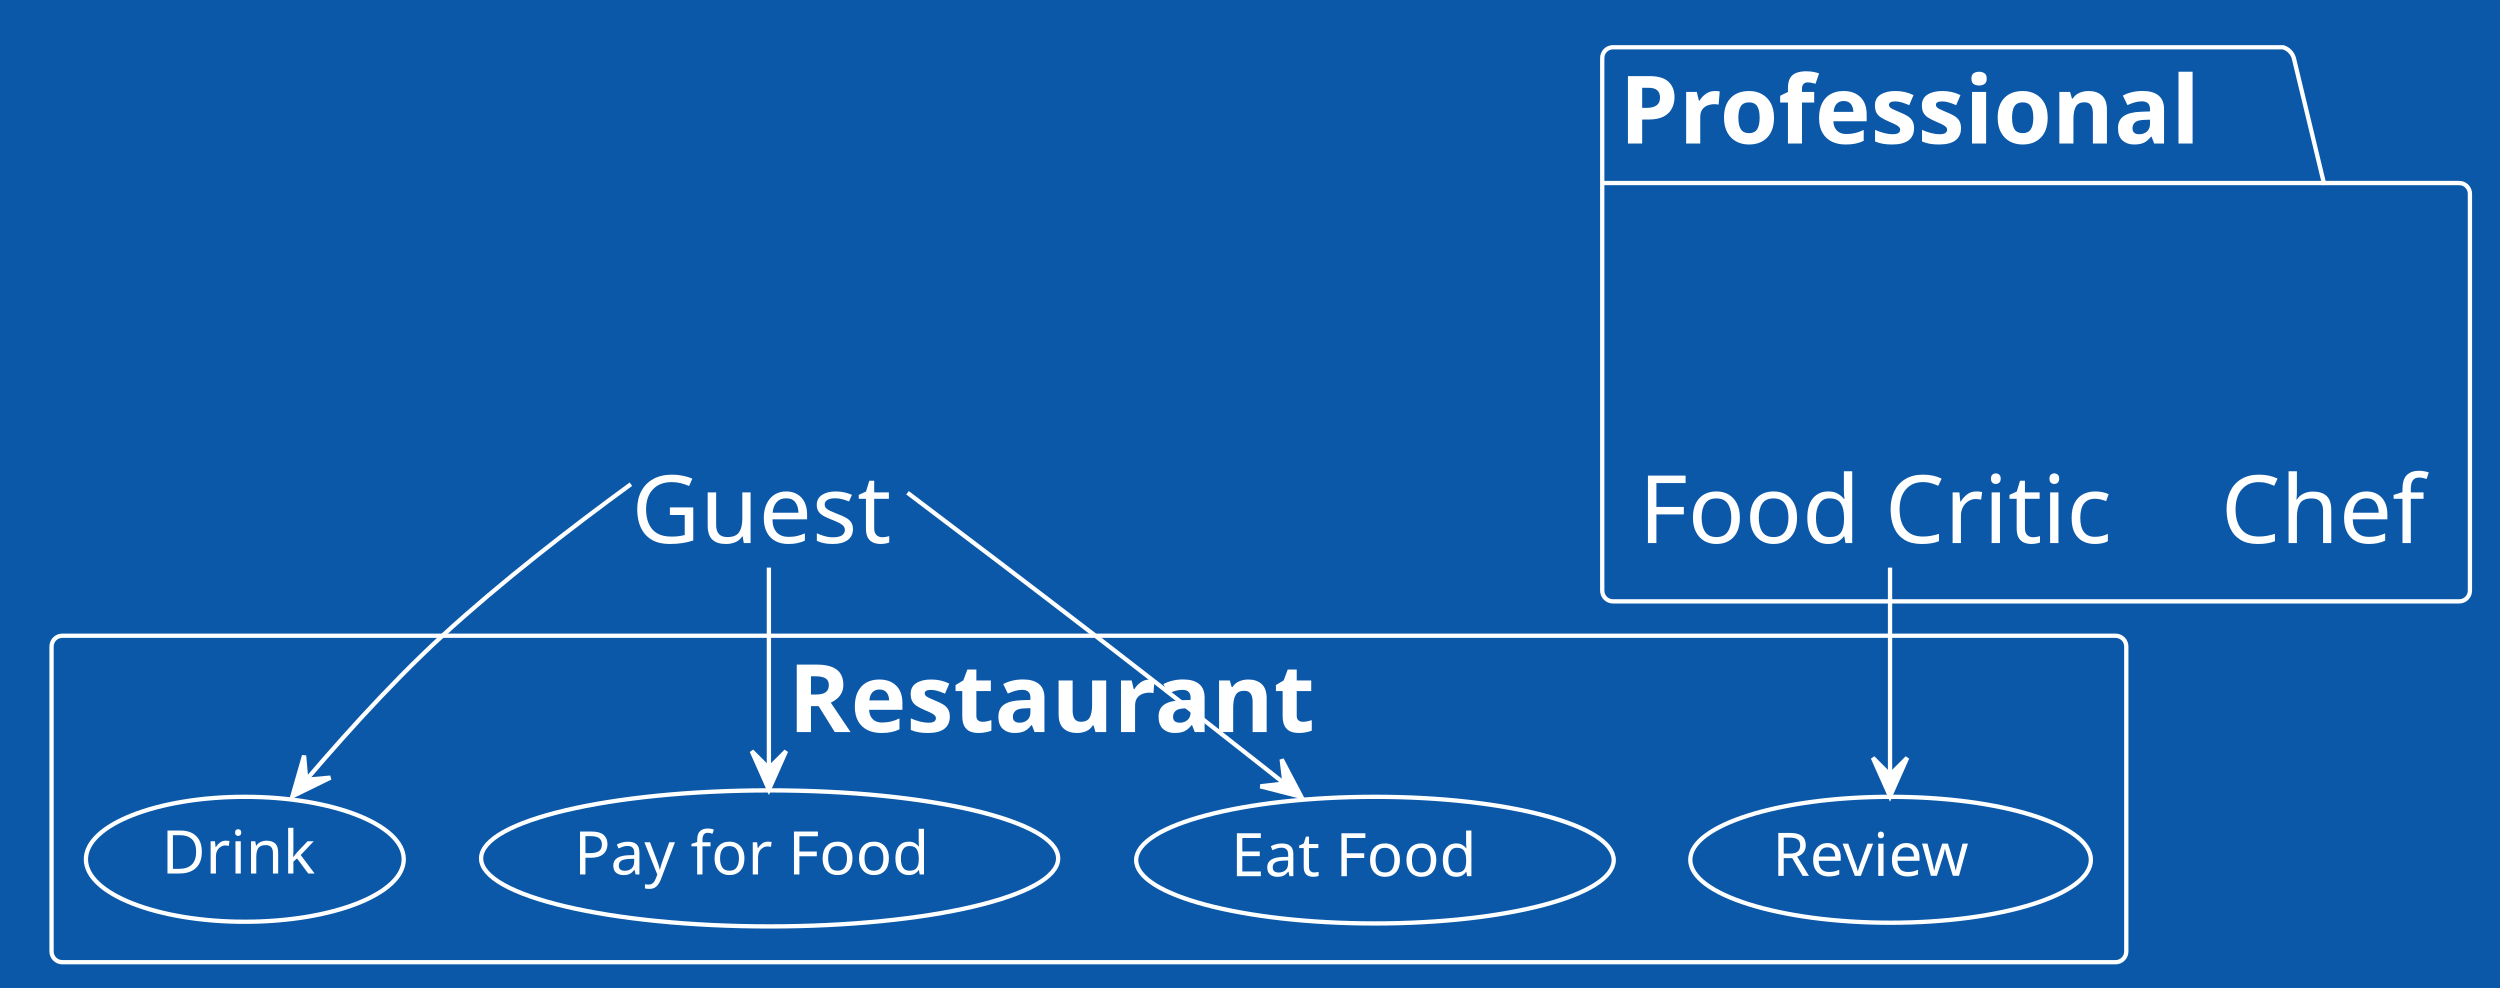
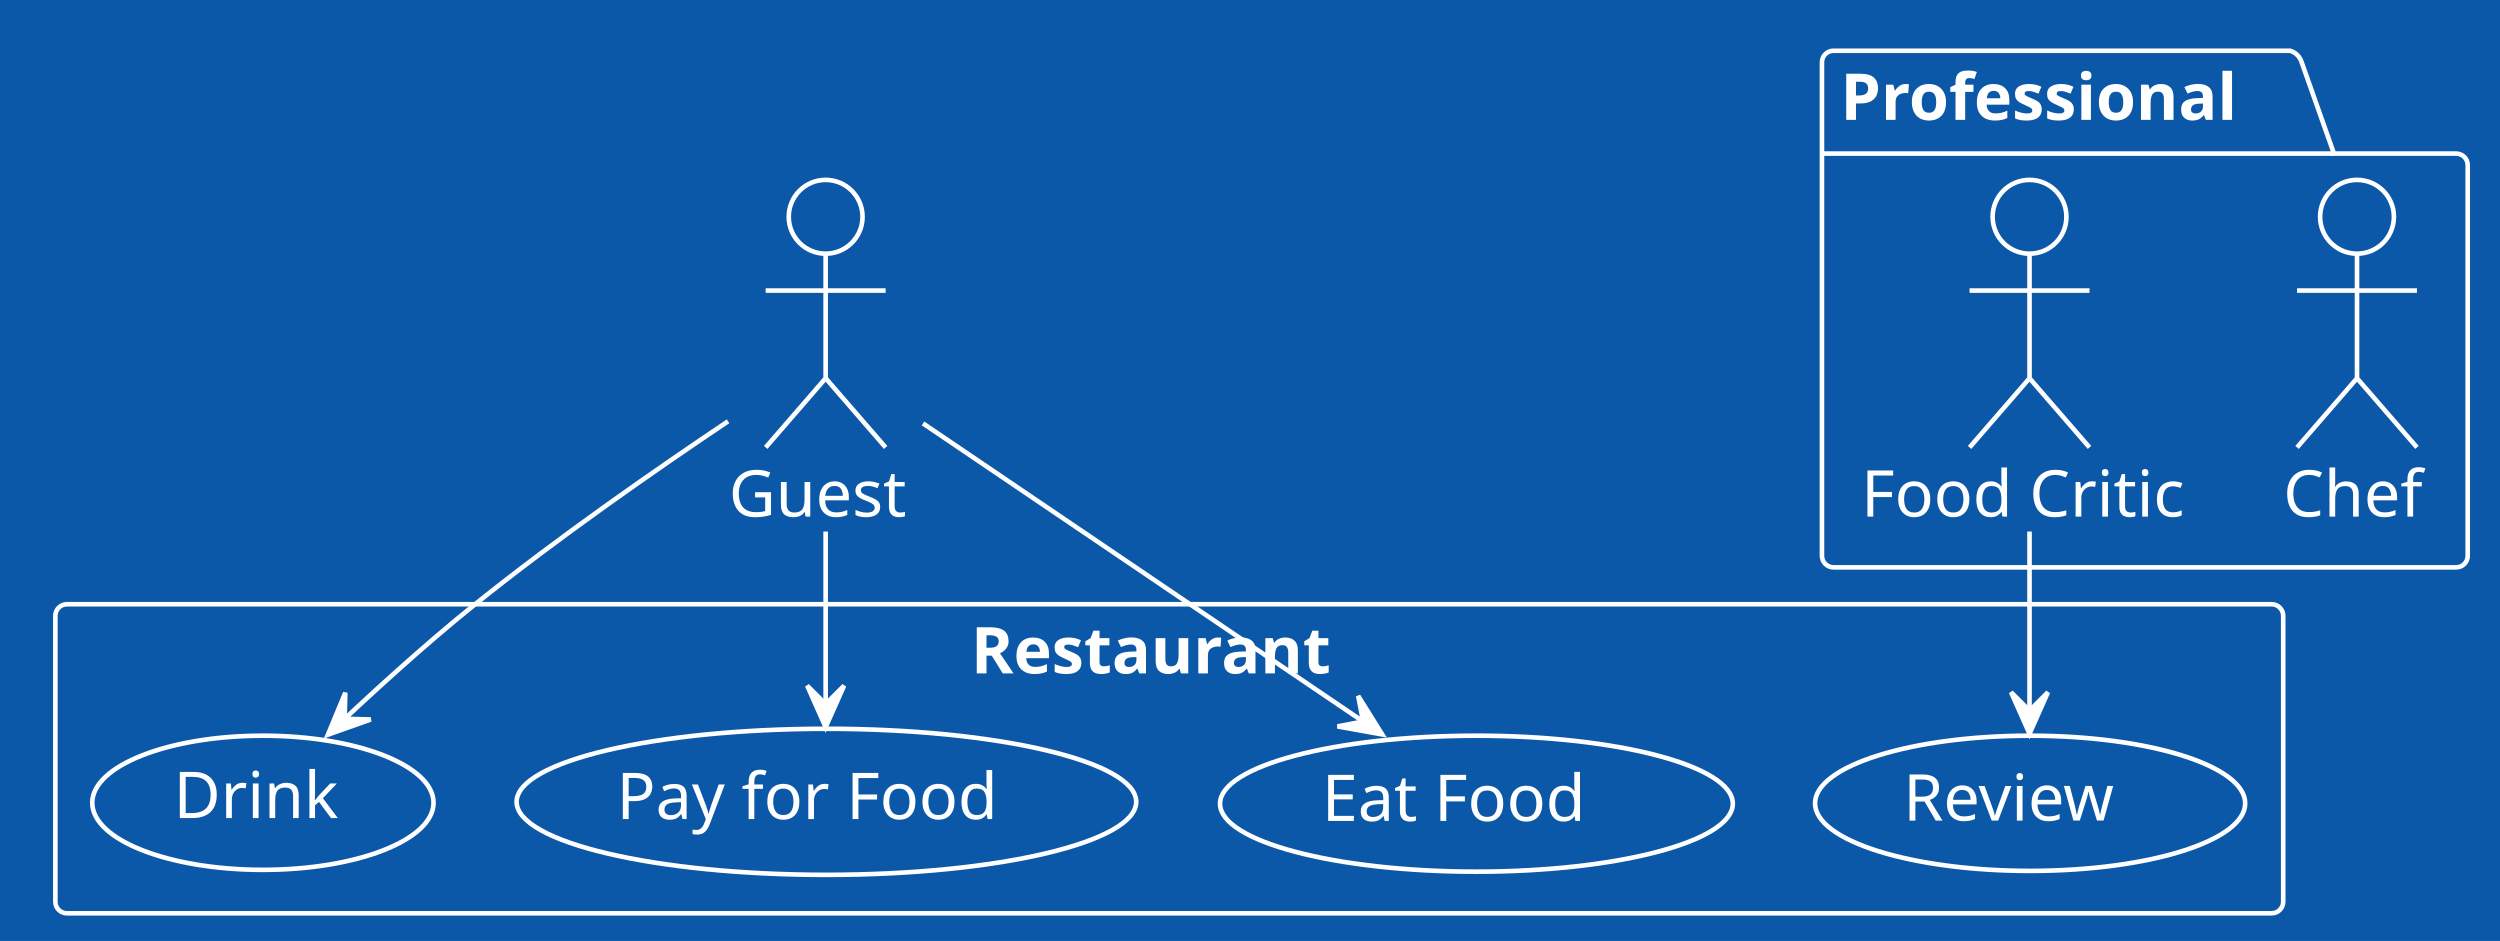
- <svg xmlns="http://www.w3.org/2000/svg" contentStyleType="text/css" height="230px" preserveAspectRatio="none" style="width:582px;height:230px;background:#0B58A8;" version="1.1" viewBox="0 0 582 230" width="582px" zoomAndPan="magnify">
+ <svg xmlns="http://www.w3.org/2000/svg" contentStyleType="text/css" height="204px" preserveAspectRatio="none" style="width:542px;height:204px;background:#0B58A8;" version="1.1" viewBox="0 0 542 204" width="542px" zoomAndPan="magnify">
  <defs />
  <g>
-     <rect fill="#0B58A8" height="230" style="stroke:none;stroke-width:1.0;" width="582" x="0" y="0" />
+     <rect fill="#0B58A8" height="204" style="stroke:none;stroke-width:1.0;" width="542" x="0" y="0" />
    <g id="cluster_Professional">
-       <path d="M375.5,11 L531.5,11 A3.75,3.75 0 0 1 534,13.5 L541,42.609 L572.5,42.609 A2.5,2.5 0 0 1 575,45.109 L575,137.5 A2.5,2.5 0 0 1 572.5,140 L375.5,140 A2.5,2.5 0 0 1 373,137.5 L373,13.5 A2.5,2.5 0 0 1 375.5,11 " fill="#0B58A8" style="stroke:#FFFFFF;stroke-width:1.0;" />
-       <line style="stroke:#FFFFFF;stroke-width:1.0;" x1="373" x2="541" y1="42.609" y2="42.609" />
-       <text fill="#FFFFFF" font-family="Verdana" font-size="22" font-weight="bold" lengthAdjust="spacing" textLength="155" x="377" y="33.421">Professional</text>
+       <path d="M397.5,11 L496.5,11 A3.75,3.75 0 0 1 499,13.5 L506,33.297 L532.5,33.297 A2.5,2.5 0 0 1 535,35.797 L535,120.5 A2.5,2.5 0 0 1 532.5,123 L397.5,123 A2.5,2.5 0 0 1 395,120.5 L395,13.5 A2.5,2.5 0 0 1 397.5,11 " fill="#0B58A8" style="stroke:#FFFFFF;stroke-width:1.0;" />
+       <line style="stroke:#FFFFFF;stroke-width:1.0;" x1="395" x2="506" y1="33.297" y2="33.297" />
+       <text fill="#FFFFFF" font-family="Verdana" font-size="14" font-weight="bold" lengthAdjust="spacing" textLength="98" x="399" y="25.995">Professional</text>
    </g>
    <g id="cluster_Restaurant">
-       <rect fill="#0B58A8" height="76" rx="2.5" ry="2.5" style="stroke:#FFFFFF;stroke-width:1.0;" width="483" x="12" y="148" />
-       <text fill="#FFFFFF" font-family="Verdana" font-size="22" font-weight="bold" lengthAdjust="spacing" textLength="140" x="183.5" y="170.421">Restaurant</text>
+       <rect fill="#0B58A8" height="67" rx="2.5" ry="2.5" style="stroke:#FFFFFF;stroke-width:1.0;" width="483" x="12" y="131" />
+       <text fill="#FFFFFF" font-family="Verdana" font-size="14" font-weight="bold" lengthAdjust="spacing" textLength="86" x="210.5" y="145.995">Restaurant</text>
    </g>
    <g id="elem_g">
-       <ellipse cx="179" cy="55" fill="#0B58A8" rx="8" ry="8" style="stroke:#FFFFFF;stroke-width:0.0;" />
-       <path d="M179,63 L179,90 M166,71 L192,71 M179,90 L166,105 M179,90 L192,105 " fill="none" style="stroke:#FFFFFF;stroke-width:0.0;" />
-       <text fill="#FFFFFF" font-family="Verdana" font-size="22" lengthAdjust="spacing" textLength="64" x="147" y="126.421">Guest</text>
+       <ellipse cx="179" cy="47" fill="#0B58A8" rx="8" ry="8" style="stroke:#FFFFFF;stroke-width:1.0;" />
+       <path d="M179,55 L179,82 M166,63 L192,63 M179,82 L166,97 M179,82 L192,97 " fill="none" style="stroke:#FFFFFF;stroke-width:1.0;" />
+       <text fill="#FFFFFF" font-family="Verdana" font-size="14" lengthAdjust="spacing" textLength="42" x="158" y="111.995">Guest</text>
    </g>
    <g id="elem_c">
-       <ellipse cx="542" cy="55" fill="#0B58A8" rx="8" ry="8" style="stroke:#FFFFFF;stroke-width:0.0;" />
-       <path d="M542,63 L542,90 M529,71 L555,71 M542,90 L529,105 M542,90 L555,105 " fill="none" style="stroke:#FFFFFF;stroke-width:0.0;" />
-       <text fill="#FFFFFF" font-family="Verdana" font-size="22" lengthAdjust="spacing" textLength="50" x="517" y="126.421">Chef</text>
+       <ellipse cx="511" cy="47" fill="#0B58A8" rx="8" ry="8" style="stroke:#FFFFFF;stroke-width:1.0;" />
+       <path d="M511,55 L511,82 M498,63 L524,63 M511,82 L498,97 M511,82 L524,97 " fill="none" style="stroke:#FFFFFF;stroke-width:1.0;" />
+       <text fill="#FFFFFF" font-family="Verdana" font-size="14" lengthAdjust="spacing" textLength="32" x="495" y="111.995">Chef</text>
    </g>
    <g id="elem_fc">
-       <ellipse cx="440" cy="55" fill="#0B58A8" rx="8" ry="8" style="stroke:#FFFFFF;stroke-width:0.0;" />
-       <path d="M440,63 L440,90 M427,71 L453,71 M440,90 L427,105 M440,90 L453,105 " fill="none" style="stroke:#FFFFFF;stroke-width:0.0;" />
-       <text fill="#FFFFFF" font-family="Verdana" font-size="22" lengthAdjust="spacing" textLength="117" x="381.5" y="126.421">Food Critic</text>
+       <ellipse cx="440" cy="47" fill="#0B58A8" rx="8" ry="8" style="stroke:#FFFFFF;stroke-width:1.0;" />
+       <path d="M440,55 L440,82 M427,63 L453,63 M440,82 L427,97 M440,82 L453,97 " fill="none" style="stroke:#FFFFFF;stroke-width:1.0;" />
+       <text fill="#FFFFFF" font-family="Verdana" font-size="14" lengthAdjust="spacing" textLength="73" x="403.5" y="111.995">Food Critic</text>
    </g>
    <g id="elem_UC1">
-       <ellipse cx="320.087" cy="200.24" fill="#0B58A8" rx="55.587" ry="14.74" style="stroke:#FFFFFF;stroke-width:1.0;" />
-       <text fill="#FFFFFF" font-family="Verdana" font-size="14" lengthAdjust="spacing" textLength="61" x="286.587" y="203.987">Eat Food</text>
+       <ellipse cx="320.087" cy="174.24" fill="#0B58A8" rx="55.587" ry="14.74" style="stroke:#FFFFFF;stroke-width:1.0;" />
+       <text fill="#FFFFFF" font-family="Verdana" font-size="14" lengthAdjust="spacing" textLength="61" x="286.587" y="177.987">Eat Food</text>
    </g>
    <g id="elem_UC2">
-       <ellipse cx="179.168" cy="199.834" fill="#0B58A8" rx="67.168" ry="15.834" style="stroke:#FFFFFF;stroke-width:1.0;" />
-       <text fill="#FFFFFF" font-family="Verdana" font-size="14" lengthAdjust="spacing" textLength="85" x="133.668" y="203.581">Pay for Food</text>
+       <ellipse cx="179.168" cy="173.834" fill="#0B58A8" rx="67.168" ry="15.834" style="stroke:#FFFFFF;stroke-width:1.0;" />
+       <text fill="#FFFFFF" font-family="Verdana" font-size="14" lengthAdjust="spacing" textLength="85" x="133.668" y="177.581">Pay for Food</text>
    </g>
    <g id="elem_UC3">
-       <ellipse cx="56.996" cy="200.042" fill="#0B58A8" rx="36.996" ry="14.542" style="stroke:#FFFFFF;stroke-width:1.0;" />
-       <text fill="#FFFFFF" font-family="Verdana" font-size="14" lengthAdjust="spacing" textLength="36" x="37.63" y="203.353">Drink</text>
+       <ellipse cx="56.996" cy="174.042" fill="#0B58A8" rx="36.996" ry="14.542" style="stroke:#FFFFFF;stroke-width:1.0;" />
+       <text fill="#FFFFFF" font-family="Verdana" font-size="14" lengthAdjust="spacing" textLength="36" x="37.63" y="177.353">Drink</text>
    </g>
    <g id="elem_UC4">
-       <ellipse cx="440.13" cy="200.156" fill="#0B58A8" rx="46.63" ry="14.656" style="stroke:#FFFFFF;stroke-width:1.0;" />
-       <text fill="#FFFFFF" font-family="Verdana" font-size="14" lengthAdjust="spacing" textLength="49" x="412.63" y="203.904">Review</text>
+       <ellipse cx="440.13" cy="174.156" fill="#0B58A8" rx="46.63" ry="14.656" style="stroke:#FFFFFF;stroke-width:1.0;" />
+       <text fill="#FFFFFF" font-family="Verdana" font-size="14" lengthAdjust="spacing" textLength="49" x="412.63" y="177.904">Review</text>
    </g>
-     <path d="M440,132.139 C440,151.023 440,172.066 440,185.409 " fill="none" style="stroke:#FFFFFF;stroke-width:1.0;" />
-     <polygon fill="#FFFFFF" points="440,185.409,444,176.409,440,180.409,436,176.409,440,185.409" style="stroke:#FFFFFF;stroke-width:1.0;" />
-     <path d="M211.268,114.716 C224.816,124.935 240.714,136.993 255,148 C271.361,160.607 289.883,175.167 302.957,185.495 " fill="none" style="stroke:#FFFFFF;stroke-width:1.0;" />
-     <polygon fill="#FFFFFF" points="302.957,185.495,298.374,176.778,299.034,182.396,293.415,183.055,302.957,185.495" style="stroke:#FFFFFF;stroke-width:1.0;" />
-     <path d="M179,132.139 C179,150.306 179,170.471 179,183.857 " fill="none" style="stroke:#FFFFFF;stroke-width:1.0;" />
-     <polygon fill="#FFFFFF" points="179,183.857,183,174.857,179,178.857,175,174.857,179,183.857" style="stroke:#FFFFFF;stroke-width:1.0;" />
-     <path d="M146.874,112.722 C132.909,122.902 116.656,135.474 103,148 C90.171,159.768 77.014,174.701 68.075,185.362 " fill="none" style="stroke:#FFFFFF;stroke-width:1.0;" />
-     <polygon fill="#FFFFFF" points="68.075,185.362,76.922,181.035,71.287,181.53,70.792,175.895,68.075,185.362" style="stroke:#FFFFFF;stroke-width:1.0;" />
+     <path d="M440,115.244 C440,130.677 440,147.569 440,159.075 " fill="none" style="stroke:#FFFFFF;stroke-width:1.0;" />
+     <polygon fill="#FFFFFF" points="440,159.075,444,150.075,440,154.075,436,150.075,440,159.075" style="stroke:#FFFFFF;stroke-width:1.0;" />
+     <path d="M200.109,91.797 C226.998,110.009 273.15,141.268 299.663,159.226 " fill="none" style="stroke:#FFFFFF;stroke-width:1.0;" />
+     <polygon fill="#FFFFFF" points="299.663,159.226,294.455,150.867,295.523,156.422,289.968,157.491,299.663,159.226" style="stroke:#FFFFFF;stroke-width:1.0;" />
+     <path d="M179,115.244 C179,130.051 179,146.202 179,157.65 " fill="none" style="stroke:#FFFFFF;stroke-width:1.0;" />
+     <polygon fill="#FFFFFF" points="179,157.65,183,148.65,179,152.65,175,148.65,179,157.65" style="stroke:#FFFFFF;stroke-width:1.0;" />
+     <path d="M157.837,91.343 C142.294,101.76 120.864,116.652 103,131 C91.871,139.939 79.988,150.826 71.089,159.276 " fill="none" style="stroke:#FFFFFF;stroke-width:1.0;" />
+     <polygon fill="#FFFFFF" points="71.089,159.276,80.37,155.98,74.715,155.833,74.861,150.178,71.089,159.276" style="stroke:#FFFFFF;stroke-width:1.0;" />
  </g>
</svg>
